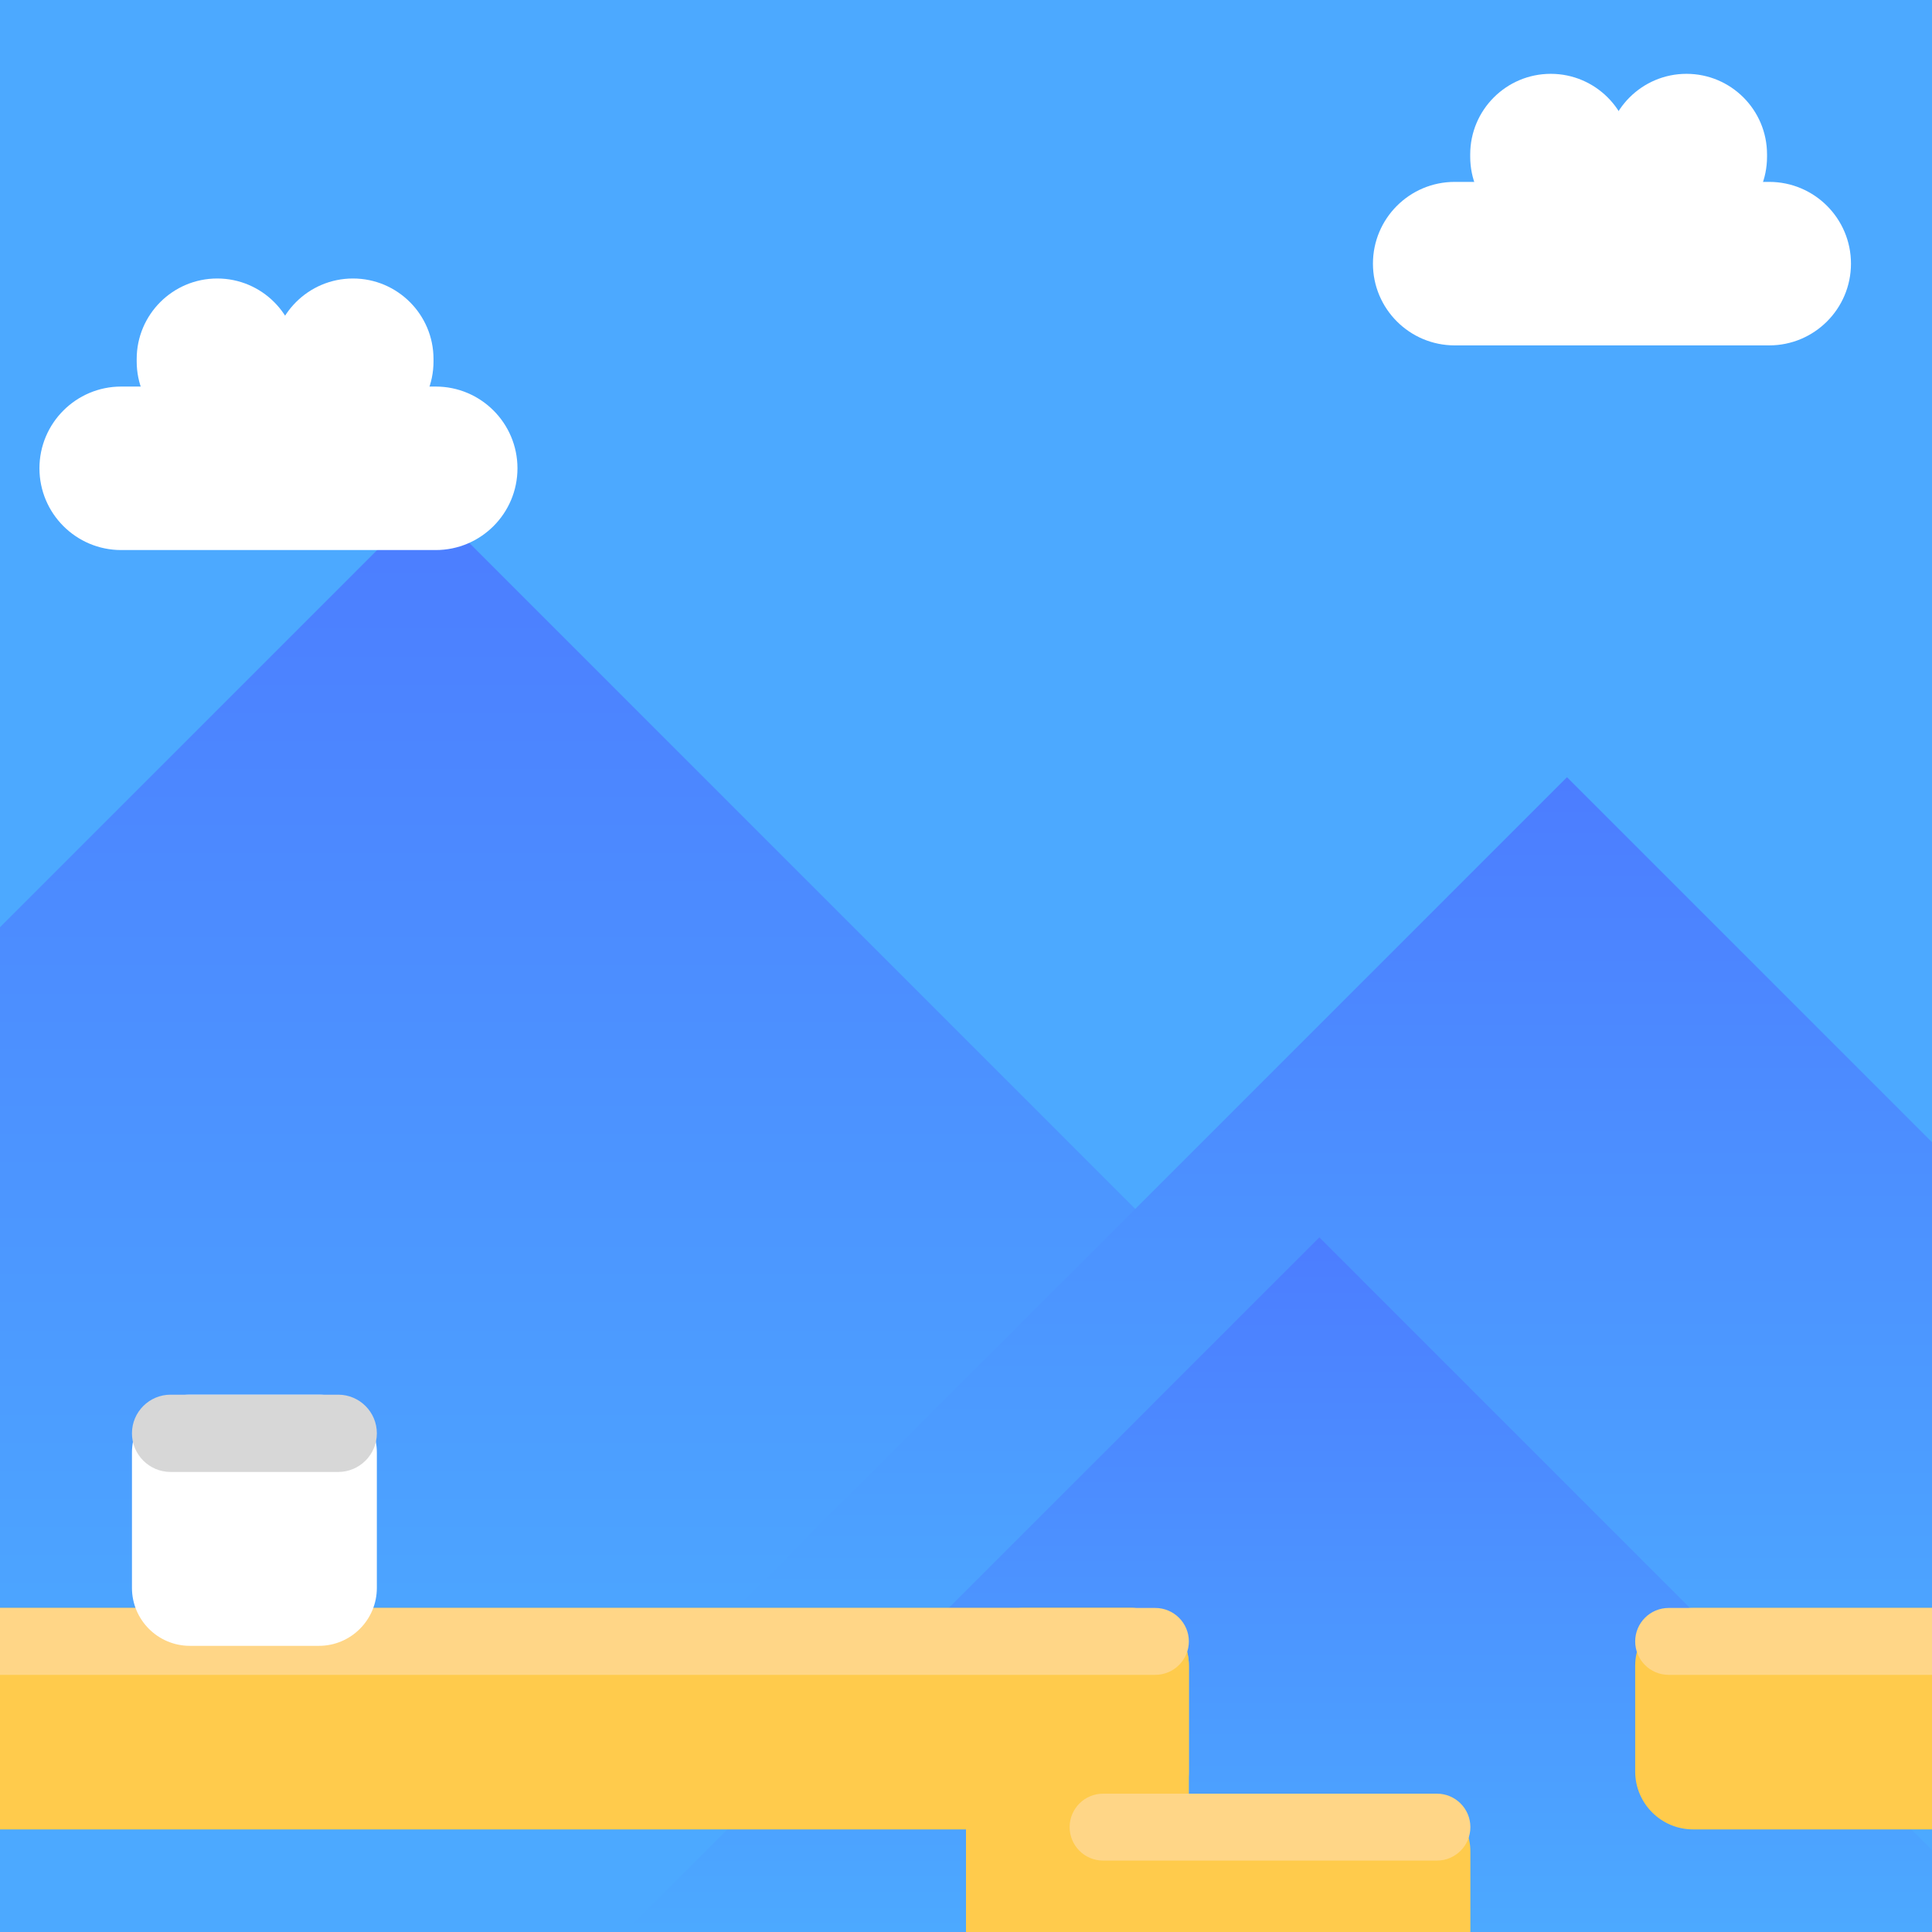
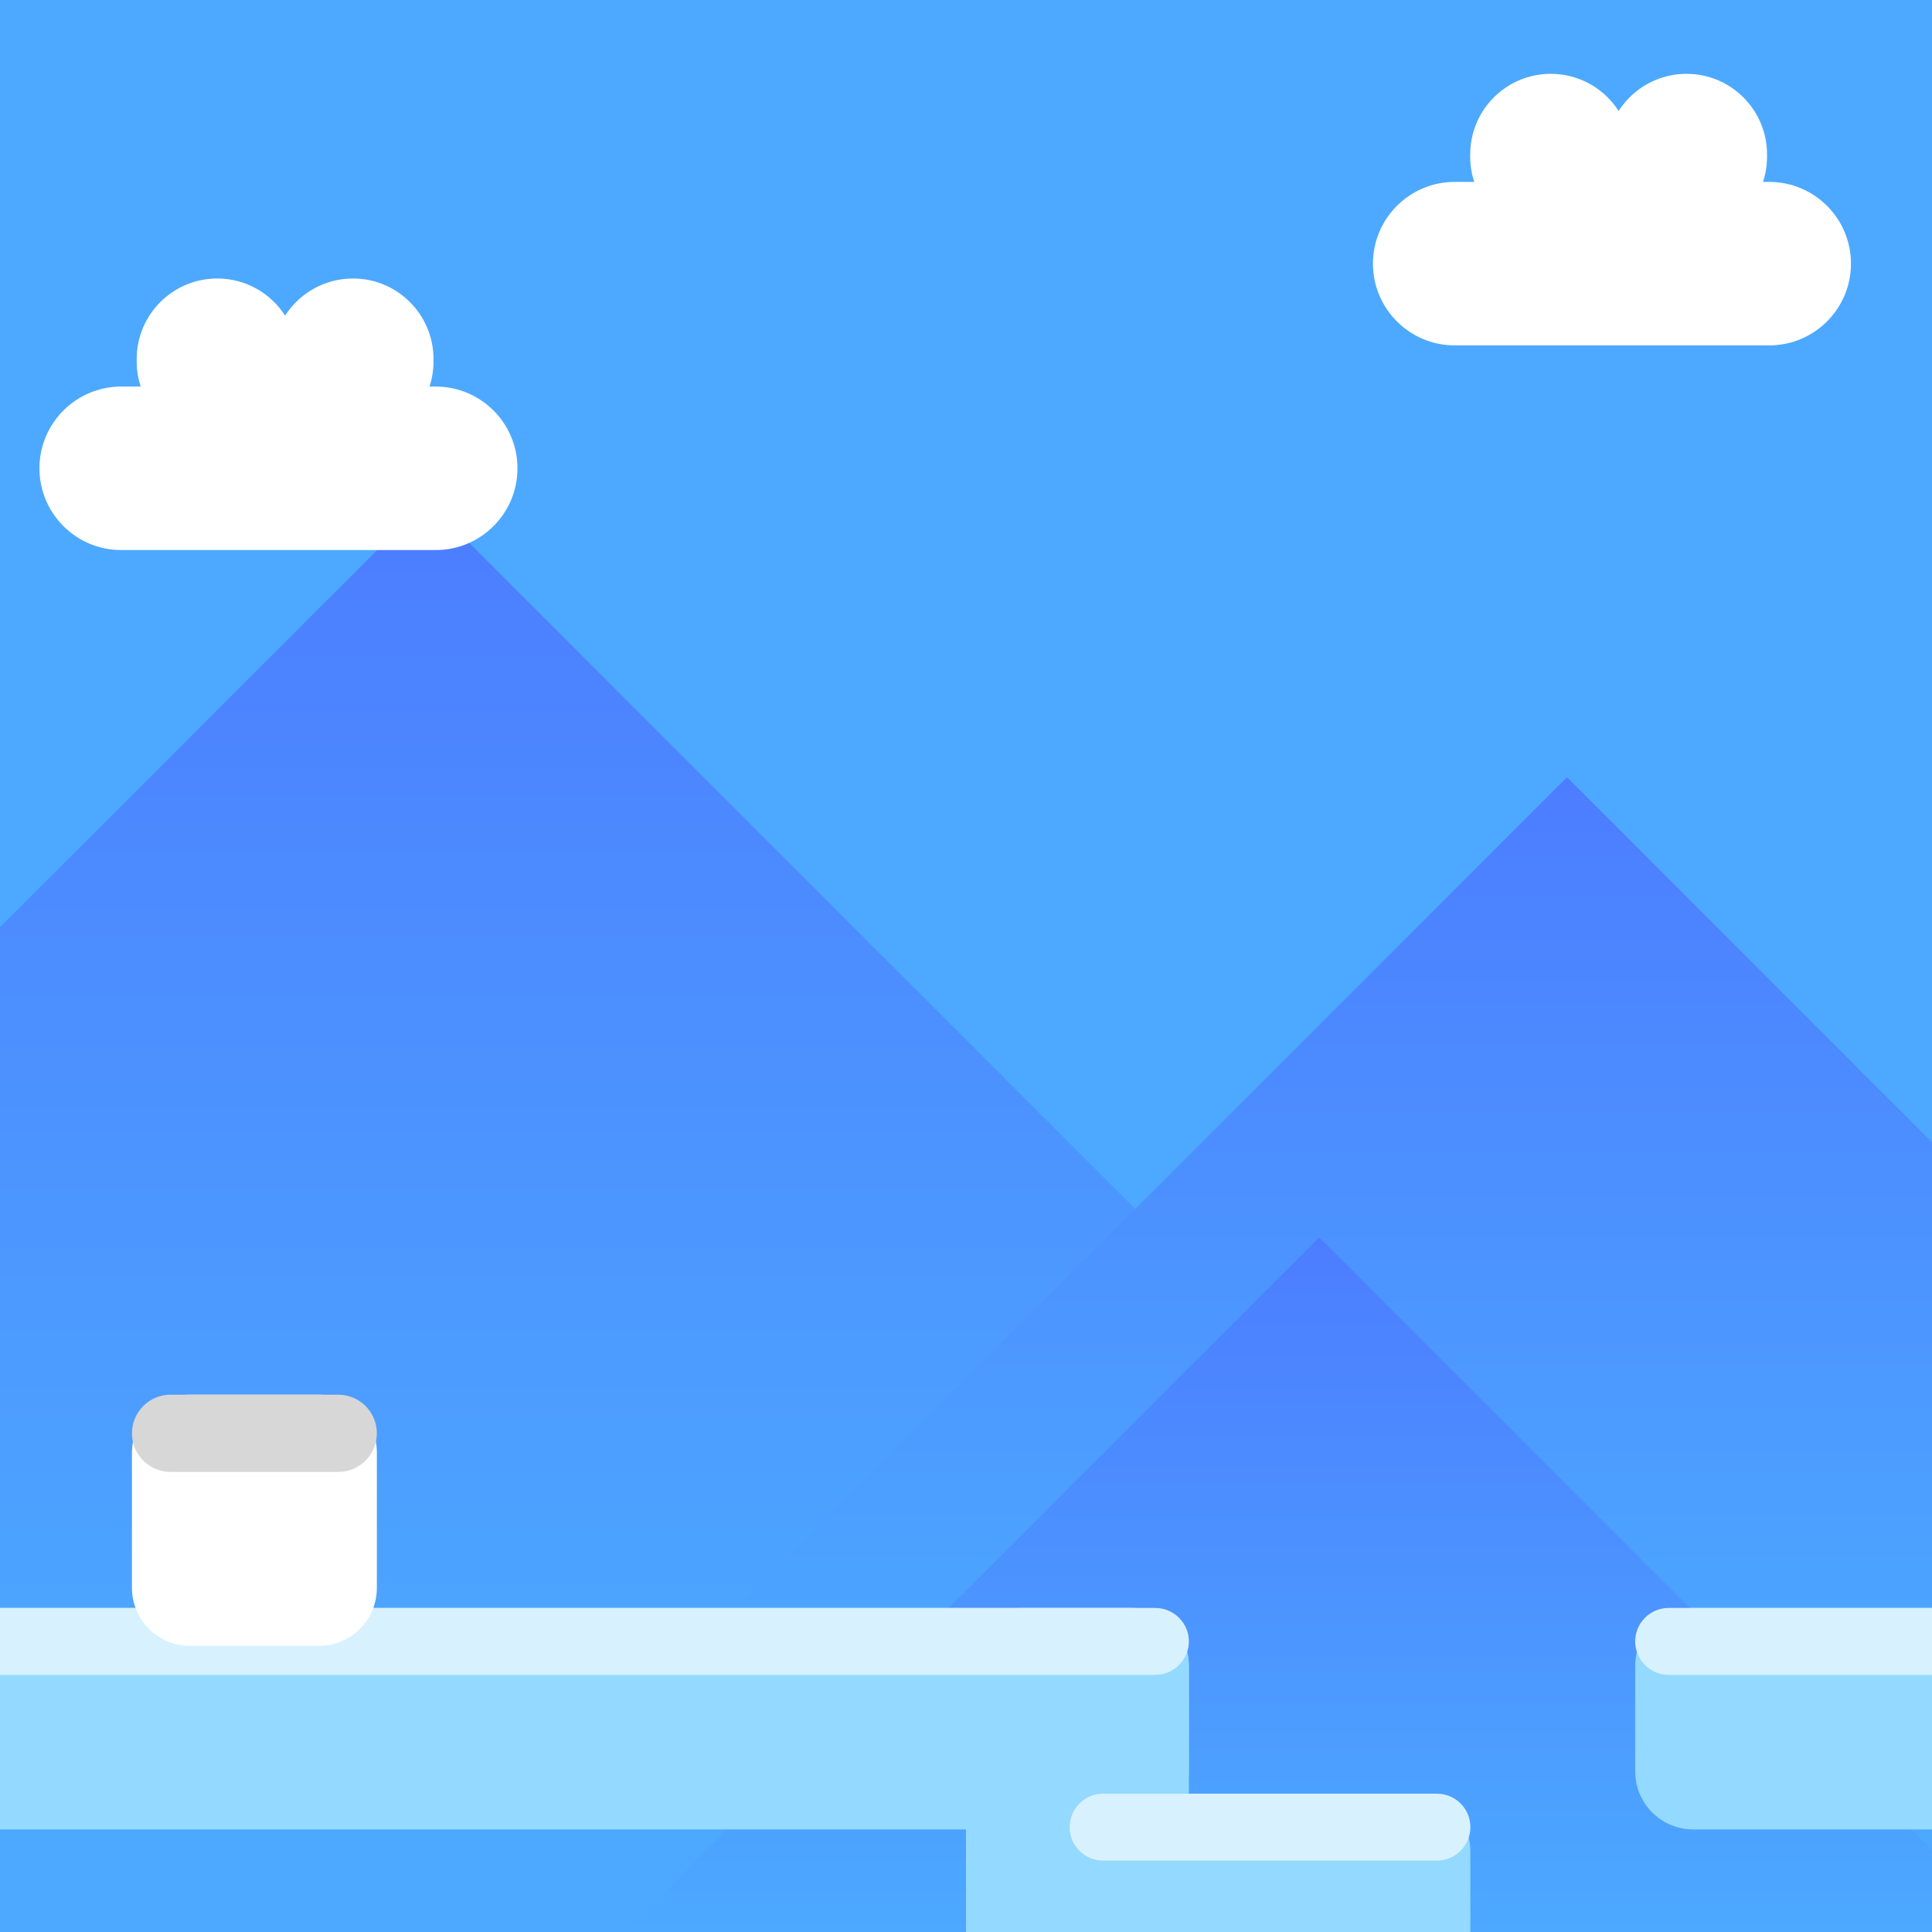
<svg xmlns="http://www.w3.org/2000/svg" width="100%" height="100%" viewBox="0 0 100 100" version="1.1" xml:space="preserve" style="fill-rule:evenodd;clip-rule:evenodd;stroke-linejoin:round;stroke-miterlimit:2;">
  <g id="background-pack-easy-peasy" transform="matrix(1,0,0,1,-270,-180)">
    <clipPath id="_clip1">
      <rect x="270" y="180" width="100" height="100" />
    </clipPath>
    <g clip-path="url(#_clip1)">
      <g id="Background" transform="matrix(0.412391,0,0,0.682116,192.277,102.697)">
        <rect x="188.469" y="113.328" width="242.489" height="146.603" style="fill:rgb(76,169,255);" />
      </g>
      <g transform="matrix(1.14465,-1.14465,1.14465,1.14465,-1111.25,1066.68)">
        <rect x="933" y="237" width="56" height="56" style="fill:url(#_Linear2);" />
      </g>
      <g transform="matrix(0.870937,-0.870937,0.870937,0.870937,-716.662,875.172)">
        <rect x="933" y="237" width="56" height="56" style="fill:url(#_Linear3);" />
      </g>
      <g transform="matrix(0.64204,-0.64204,0.64204,0.64204,-448.852,726.86)">
        <rect x="933" y="237" width="56" height="56" style="fill:url(#_Linear4);" />
      </g>
      <g transform="matrix(1.34765,0,0,0.881713,-1150.88,43.6809)">
-         <path d="M1100,252.402L1100,258.598C1100,260.475 1099,262 1097.77,262L1052.23,262C1051,262 1050,260.475 1050,258.598L1050,252.402C1050,250.525 1051,249 1052.23,249L1097.77,249C1099,249 1100,250.525 1100,252.402Z" style="fill:rgb(255,203,76);" />
+         <path d="M1100,252.402L1100,258.598C1100,260.475 1099,262 1097.77,262L1052.23,262C1051,262 1050,260.475 1050,258.598L1050,252.402C1050,250.525 1051,249 1052.23,249L1097.77,249C1099,249 1100,250.525 1100,252.402Z" style="fill:rgb(148,217,255);" />
      </g>
      <g transform="matrix(0.41485,0,0,0.881713,-110.228,53.2947)">
-         <path d="M1100,252.402L1100,258.598C1100,260.475 1096.76,262 1092.77,262L1057.23,262C1053.24,262 1050,260.475 1050,258.598L1050,252.402C1050,250.525 1053.24,249 1057.23,249L1092.77,249C1096.76,249 1100,250.525 1100,252.402Z" style="fill:rgb(255,203,76);" />
+         <path d="M1100,252.402L1100,258.598C1100,260.475 1096.76,262 1092.77,262L1057.23,262C1053.24,262 1050,260.475 1050,258.598L1050,252.402C1050,250.525 1053.24,249 1057.23,249L1092.77,249C1096.76,249 1100,250.525 1100,252.402Z" style="fill:rgb(148,217,255);" />
      </g>
      <g transform="matrix(0.41485,0,0,0.881713,-80.9555,43.6809)">
-         <path d="M1100,252.402L1100,258.598C1100,260.475 1096.76,262 1092.77,262L1057.23,262C1053.24,262 1050,260.475 1050,258.598L1050,252.402C1050,250.525 1053.24,249 1057.23,249L1092.77,249C1096.76,249 1100,250.525 1100,252.402Z" style="fill:rgb(255,203,76);" />
+         <path d="M1100,252.402L1100,258.598C1100,260.475 1096.76,262 1092.77,262L1057.23,262C1053.24,262 1050,260.475 1050,258.598L1050,252.402C1050,250.525 1053.24,249 1057.23,249L1092.77,249C1096.76,249 1100,250.525 1100,252.402Z" style="fill:rgb(148,217,255);" />
      </g>
      <g transform="matrix(0.230731,0,0,2.65094,77.732,-396.858)">
-         <path d="M1100,250.132L1100,260.868C1100,261.493 1094.17,262 1087,262L1063,262C1055.83,262 1050,261.493 1050,260.868L1050,250.132C1050,249.507 1055.83,249 1063,249L1087,249C1094.17,249 1100,249.507 1100,250.132Z" style="fill:rgb(255,203,76);" />
+         <path d="M1100,250.132L1100,260.868C1100,261.493 1094.17,262 1087,262L1063,262C1055.83,262 1050,261.493 1050,260.868L1050,250.132C1050,249.507 1055.83,249 1063,249L1087,249C1094.17,249 1100,249.507 1100,250.132Z" style="fill:rgb(148,217,255);" />
      </g>
      <g transform="matrix(1.34765,0,0,0.266328,-1150.88,196.912)">
-         <path d="M1100,255.5C1100,259.087 1099.42,262 1098.71,262L1051.29,262C1050.58,262 1050,259.087 1050,255.5C1050,251.913 1050.58,249 1051.29,249L1098.71,249C1099.42,249 1100,251.913 1100,255.5Z" style="fill:rgb(255,214,135);;" />
+         <path d="M1100,255.5C1100,259.087 1099.42,262 1098.71,262L1051.29,262C1050.58,262 1050,259.087 1050,255.5C1050,251.913 1050.58,249 1051.29,249L1098.71,249C1099.42,249 1100,251.913 1100,255.5Z" style="fill:rgb(216,241,255);" />
      </g>
      <g transform="matrix(0.253514,0,0,1,10.6404,3.18844)">
        <path d="M1100,252L1100,259C1100,260.656 1094.7,262 1088.17,262L1061.83,262C1055.3,262 1050,260.656 1050,259L1050,252C1050,250.344 1055.3,249 1061.83,249L1088.17,249C1094.7,249 1100,250.344 1100,252Z" style="fill:white;" />
      </g>
      <g transform="matrix(0.253514,0,0,0.307692,10.6404,175.573)">
        <path d="M1100,255.5C1100,259.087 1096.46,262 1092.11,262L1057.89,262C1053.54,262 1050,259.087 1050,255.5C1050,251.913 1053.54,249 1057.89,249L1092.11,249C1096.46,249 1100,251.913 1100,255.5Z" style="fill:rgb(215,215,215);" />
      </g>
      <g transform="matrix(0.41485,0,0,0.266328,-110.228,206.525)">
-         <path d="M1100,255.5C1100,259.087 1098.13,262 1095.83,262L1054.17,262C1051.87,262 1050,259.087 1050,255.5C1050,251.913 1051.87,249 1054.17,249L1095.83,249C1098.13,249 1100,251.913 1100,255.5Z" style="fill:rgb(255,214,135);;" />
+         <path d="M1100,255.5C1100,259.087 1098.13,262 1095.83,262L1054.17,262C1051.87,262 1050,259.087 1050,255.5C1050,251.913 1051.87,249 1054.17,249L1095.83,249C1098.13,249 1100,251.913 1100,255.5Z" style="fill:rgb(216,241,255);" />
      </g>
      <g transform="matrix(0.49485,0,0,0.650944,-247.551,37.9233)">
        <path d="M1100,255.5C1100,259.087 1096.17,262 1091.45,262L1058.55,262C1053.83,262 1050,259.087 1050,255.5C1050,251.913 1053.83,249 1058.55,249L1091.45,249C1096.17,249 1100,251.913 1100,255.5Z" style="fill:white;" />
      </g>
      <g transform="matrix(0.49485,0,0,0.650944,-178.529,27.3298)">
        <path d="M1100,255.5C1100,259.087 1096.17,262 1091.45,262L1058.55,262C1053.83,262 1050,259.087 1050,255.5C1050,251.913 1053.83,249 1058.55,249L1091.45,249C1096.17,249 1100,251.913 1100,255.5Z" style="fill:white;" />
      </g>
      <g transform="matrix(0.166743,0,0,0.650944,101.995,32.3298)">
        <path d="M1100,255.404L1100,255.596C1100,259.131 1088.8,262 1075,262C1061.2,262 1050,259.131 1050,255.596L1050,255.404C1050,251.869 1061.2,249 1075,249C1088.8,249 1100,251.869 1100,255.404Z" style="fill:white;" />
      </g>
      <g transform="matrix(0.166743,0,0,0.650944,171.018,21.7364)">
        <path d="M1100,255.404L1100,255.596C1100,259.131 1088.8,262 1075,262C1061.2,262 1050,259.131 1050,255.596L1050,255.404C1050,251.869 1061.2,249 1075,249C1088.8,249 1100,251.869 1100,255.404Z" style="fill:white;" />
      </g>
      <g transform="matrix(0.166743,0,0,0.650944,109.021,32.3298)">
        <path d="M1100,255.404L1100,255.596C1100,259.131 1088.8,262 1075,262C1061.2,262 1050,259.131 1050,255.596L1050,255.404C1050,251.869 1061.2,249 1075,249C1088.8,249 1100,251.869 1100,255.404Z" style="fill:white;" />
      </g>
      <g transform="matrix(0.166743,0,0,0.650944,178.044,21.7364)">
        <path d="M1100,255.404L1100,255.596C1100,259.131 1088.8,262 1075,262C1061.2,262 1050,259.131 1050,255.596L1050,255.404C1050,251.869 1061.2,249 1075,249C1088.8,249 1100,251.869 1100,255.404Z" style="fill:white;" />
      </g>
      <g transform="matrix(0.41485,0,0,0.266328,-80.9555,196.912)">
-         <path d="M1100,255.5C1100,259.087 1098.13,262 1095.83,262L1054.17,262C1051.87,262 1050,259.087 1050,255.5C1050,251.913 1051.87,249 1054.17,249L1095.83,249C1098.13,249 1100,251.913 1100,255.5Z" style="fill:rgb(255,214,135);;" />
+         <path d="M1100,255.5C1100,259.087 1098.13,262 1095.83,262L1054.17,262C1051.87,262 1050,259.087 1050,255.5C1050,251.913 1051.87,249 1054.17,249L1095.83,249C1098.13,249 1100,251.913 1100,255.5Z" style="fill:rgb(216,241,255);" />
      </g>
    </g>
  </g>
  <defs>
    <linearGradient id="_Linear2" x1="0" y1="0" x2="1" y2="0" gradientUnits="userSpaceOnUse" gradientTransform="matrix(-28,28,-28,-28,989,237)">
      <stop offset="0" style="stop-color:rgb(76,125,255);stop-opacity:1" />
      <stop offset="1" style="stop-color:rgb(76,169,255);stop-opacity:1" />
    </linearGradient>
    <linearGradient id="_Linear3" x1="0" y1="0" x2="1" y2="0" gradientUnits="userSpaceOnUse" gradientTransform="matrix(-28,28,-28,-28,989,237)">
      <stop offset="0" style="stop-color:rgb(76,125,255);stop-opacity:1" />
      <stop offset="1" style="stop-color:rgb(76,169,255);stop-opacity:1" />
    </linearGradient>
    <linearGradient id="_Linear4" x1="0" y1="0" x2="1" y2="0" gradientUnits="userSpaceOnUse" gradientTransform="matrix(-28,28,-28,-28,989,237)">
      <stop offset="0" style="stop-color:rgb(76,125,255);stop-opacity:1" />
      <stop offset="1" style="stop-color:rgb(76,169,255);stop-opacity:1" />
    </linearGradient>
  </defs>
</svg>
